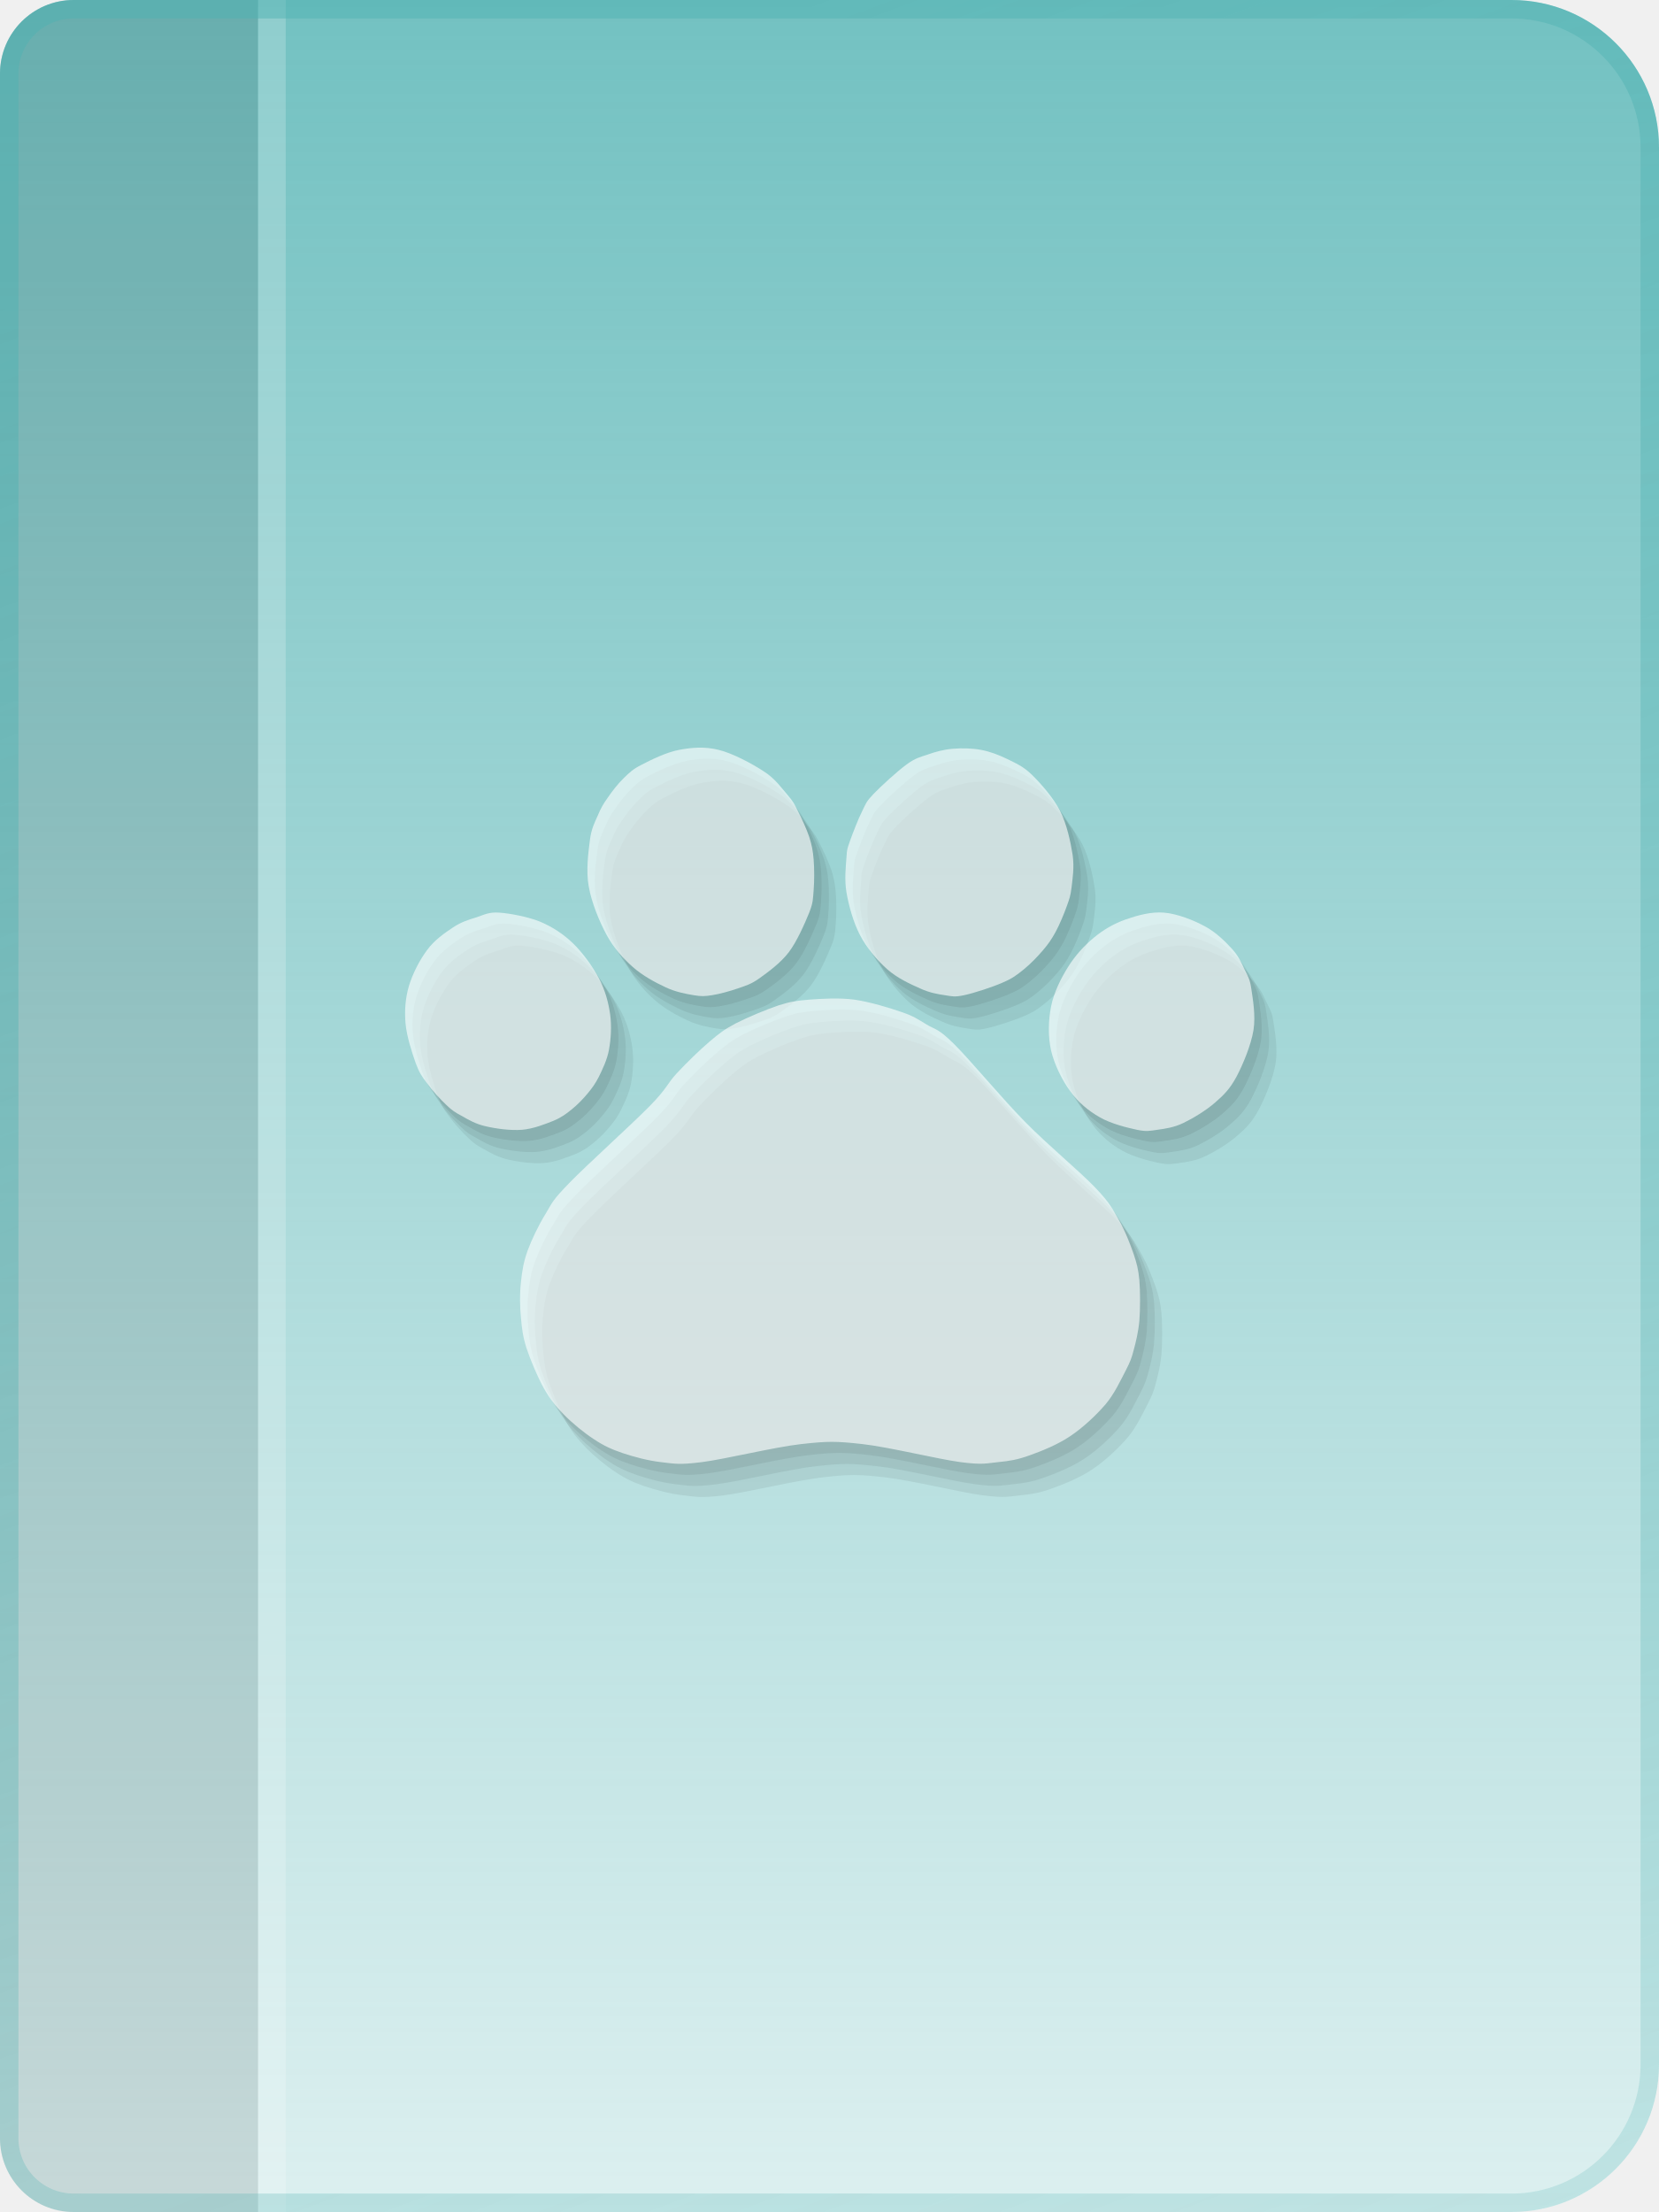
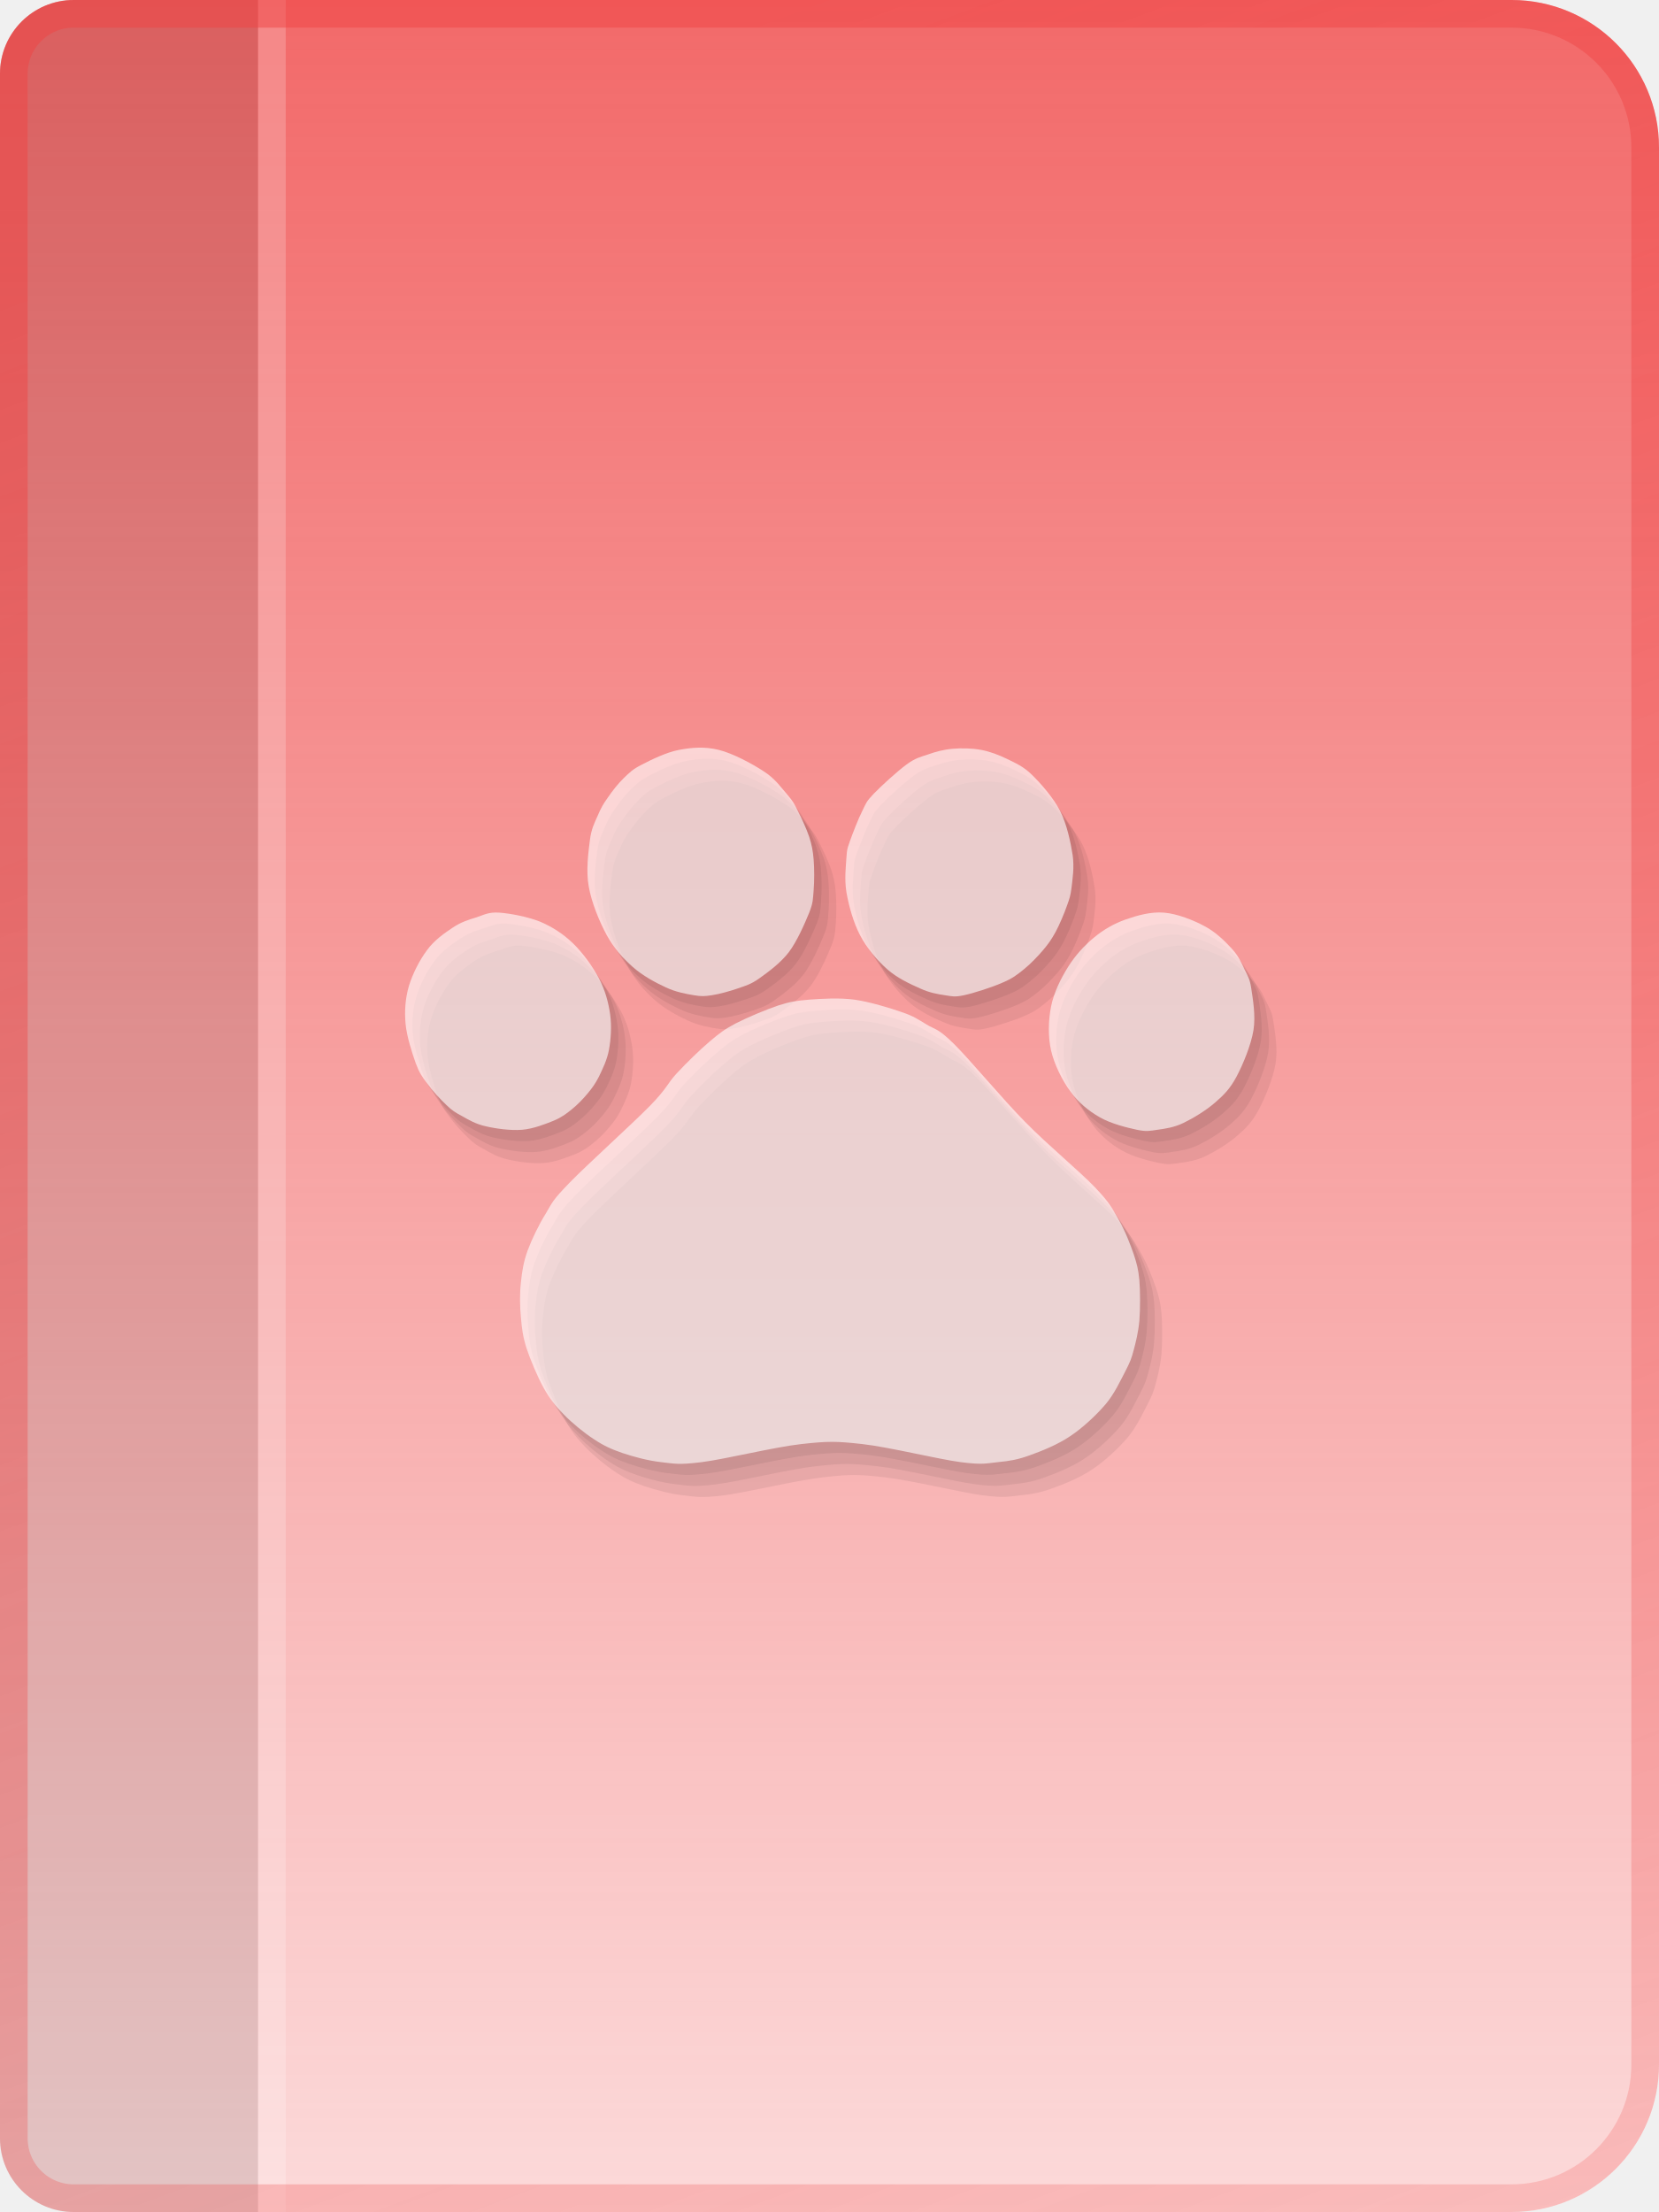
<svg xmlns="http://www.w3.org/2000/svg" width="90" height="120" viewBox="0 0 90 120" fill="none">
-   <g clip-path="url(#clip0_2130_61777)">
+   <g clip-path="url(#clip0_2130_61768)">
    <path d="M0 4C0 1.791 1.791 0 4 0H82C86.418 0 90 3.582 90 8V112C90 116.418 86.418 120 82 120H4C1.791 120 0 118.209 0 116V4Z" fill="white" />
-     <path d="M0 4C0 1.791 1.791 0 4 0H82C86.418 0 90 3.582 90 8V112C90 116.418 86.418 120 82 120H4C1.791 120 0 118.209 0 116V4Z" fill="url(#paint0_linear_2130_61777)" />
+     <path d="M0 4C0 1.791 1.791 0 4 0H82C86.418 0 90 3.582 90 8V112C90 116.418 86.418 120 82 120H4C1.791 120 0 118.209 0 116V4Z" fill="url(#paint0_linear_2130_61768)" />
    <g>
      <path d="M 28.62 67.85 C 28.40 68.47 28.32 68.96 28.26 69.57 C 28.19 70.17 28.20 70.88 28.26 71.47 C 28.31 72.06 28.36 72.49 28.56 73.13 C 28.77 73.76 29.15 74.67 29.48 75.27 C 29.82 75.88 30.13 76.27 30.59 76.74 C 31.05 77.21 31.71 77.75 32.24 78.09 C 32.77 78.44 33.17 78.62 33.78 78.83 C 34.38 79.03 35.15 79.24 35.86 79.32 C 36.58 79.40 36.80 79.48 38.07 79.32 C 39.34 79.16 42.02 78.50 43.47 78.34 C 44.92 78.18 45.34 78.18 46.78 78.34 C 48.22 78.50 50.89 79.16 52.11 79.32 C 53.34 79.48 53.52 79.38 54.14 79.32 C 54.76 79.26 55.20 79.19 55.86 78.95 C 56.51 78.72 57.38 78.37 58.06 77.91 C 58.75 77.45 59.46 76.78 59.97 76.19 C 60.47 75.60 60.81 74.84 61.07 74.35 C 61.32 73.86 61.38 73.70 61.50 73.25 C 61.62 72.80 61.75 72.29 61.81 71.65 C 61.86 71.02 61.86 70.05 61.81 69.45 C 61.75 68.84 61.68 68.58 61.50 68.03 C 61.31 67.49 61.05 66.80 60.70 66.19 C 60.35 65.59 60.26 65.31 59.41 64.42 C 58.56 63.53 56.89 62.16 55.61 60.86 C 54.33 59.56 52.64 57.51 51.75 56.63 C 50.86 55.75 50.74 55.87 50.27 55.58 C 49.80 55.30 49.58 55.13 48.93 54.91 C 48.27 54.68 47.19 54.35 46.35 54.23 C 45.51 54.12 44.58 54.18 43.90 54.23 C 43.21 54.29 42.90 54.33 42.24 54.54 C 41.58 54.76 40.53 55.20 39.91 55.52 C 39.29 55.85 39.03 56.05 38.50 56.50 C 37.97 56.95 37.26 57.64 36.72 58.22 C 36.18 58.80 36.22 59.01 35.25 60.00 C 34.28 60.99 31.83 63.20 30.89 64.17 C 29.95 65.14 29.98 65.21 29.61 65.83 C 29.23 66.44 28.85 67.23 28.62 67.85 Z" fill="#000000" fill-opacity="0.07" transform="translate(0.4,0.6)" />
      <path d="M 51.69 40.62 C 51.20 40.66 50.76 40.78 50.34 40.93 C 49.92 41.07 49.66 41.12 49.17 41.48 C 48.68 41.84 47.79 42.65 47.39 43.07 C 46.99 43.49 46.99 43.56 46.78 43.99 C 46.56 44.42 46.25 45.23 46.10 45.65 C 45.96 46.07 45.95 46.05 45.92 46.51 C 45.89 46.97 45.80 47.70 45.92 48.41 C 46.04 49.11 46.29 50.04 46.66 50.74 C 47.02 51.43 47.59 52.10 48.13 52.58 C 48.67 53.06 49.39 53.39 49.91 53.62 C 50.43 53.86 50.86 53.93 51.26 53.99 C 51.65 54.05 51.78 54.10 52.30 53.99 C 52.82 53.88 53.84 53.55 54.38 53.31 C 54.93 53.08 55.18 52.88 55.55 52.58 C 55.92 52.28 56.31 51.87 56.59 51.54 C 56.88 51.20 57.05 50.95 57.27 50.55 C 57.48 50.16 57.74 49.54 57.88 49.14 C 58.02 48.75 58.07 48.62 58.13 48.16 C 58.18 47.70 58.29 47.08 58.19 46.38 C 58.08 45.69 57.88 44.72 57.51 43.99 C 57.14 43.27 56.46 42.50 55.98 42.03 C 55.50 41.56 55.09 41.40 54.63 41.17 C 54.17 40.95 53.71 40.77 53.22 40.68 C 52.73 40.59 52.17 40.58 51.69 40.62 Z" fill="#000000" fill-opacity="0.07" transform="translate(0.4,0.6)" />
      <path d="M 36.84 40.68 C 36.15 40.81 35.32 41.22 34.82 41.48 C 34.32 41.73 34.14 41.92 33.84 42.21 C 33.53 42.51 33.21 42.92 32.98 43.26 C 32.74 43.59 32.59 43.85 32.43 44.24 C 32.26 44.63 32.08 44.94 32.00 45.59 C 31.92 46.23 31.78 47.24 31.94 48.10 C 32.09 48.96 32.52 50.01 32.92 50.74 C 33.32 51.46 33.80 51.99 34.33 52.46 C 34.86 52.93 35.55 53.30 36.11 53.56 C 36.66 53.82 37.22 53.92 37.64 53.99 C 38.06 54.06 38.22 54.05 38.62 53.99 C 39.02 53.93 39.60 53.77 40.03 53.62 C 40.46 53.47 40.74 53.40 41.20 53.07 C 41.66 52.74 42.34 52.25 42.79 51.66 C 43.24 51.07 43.67 50.07 43.90 49.51 C 44.12 48.95 44.10 48.77 44.14 48.29 C 44.18 47.80 44.18 47.11 44.14 46.63 C 44.10 46.15 44.04 45.84 43.90 45.40 C 43.75 44.96 43.48 44.37 43.28 43.99 C 43.09 43.61 43.04 43.49 42.73 43.13 C 42.42 42.78 42.07 42.25 41.44 41.85 C 40.82 41.44 39.76 40.87 38.99 40.68 C 38.22 40.49 37.54 40.55 36.84 40.68 Z" fill="#000000" fill-opacity="0.07" transform="translate(0.4,0.6)" />
      <path d="M 27.09 49.51 C 26.52 49.47 26.28 49.62 25.86 49.76 C 25.44 49.89 25.03 50.01 24.58 50.31 C 24.13 50.61 23.56 51.00 23.17 51.54 C 22.77 52.07 22.38 52.83 22.18 53.50 C 21.99 54.16 21.94 54.83 22.00 55.52 C 22.06 56.22 22.36 57.13 22.55 57.67 C 22.75 58.21 22.89 58.40 23.17 58.77 C 23.44 59.15 23.89 59.64 24.21 59.94 C 24.52 60.24 24.71 60.36 25.07 60.55 C 25.42 60.75 25.81 60.98 26.35 61.10 C 26.90 61.23 27.70 61.34 28.32 61.29 C 28.93 61.24 29.58 60.98 30.03 60.80 C 30.48 60.61 30.71 60.43 31.02 60.18 C 31.32 59.94 31.63 59.62 31.87 59.33 C 32.12 59.03 32.29 58.80 32.49 58.41 C 32.68 58.01 32.94 57.50 33.04 56.93 C 33.14 56.37 33.19 55.68 33.10 55.03 C 33.01 54.39 32.83 53.71 32.49 53.07 C 32.15 52.43 31.61 51.68 31.08 51.17 C 30.55 50.66 29.96 50.28 29.30 50.00 C 28.63 49.73 27.66 49.55 27.09 49.51 Z" fill="#000000" fill-opacity="0.07" transform="translate(0.4,0.6)" />
      <path d="M 63.15 49.51 C 62.44 49.45 61.70 49.66 61.07 49.88 C 60.44 50.10 59.87 50.43 59.35 50.86 C 58.83 51.29 58.33 51.83 57.94 52.46 C 57.55 53.08 57.17 53.85 57.02 54.60 C 56.87 55.36 56.85 56.23 57.02 56.99 C 57.20 57.76 57.62 58.60 58.06 59.20 C 58.50 59.81 59.06 60.27 59.66 60.61 C 60.26 60.96 61.16 61.18 61.68 61.29 C 62.20 61.40 62.37 61.35 62.79 61.29 C 63.21 61.23 63.68 61.17 64.20 60.92 C 64.72 60.67 65.43 60.24 65.91 59.82 C 66.40 59.40 66.73 59.06 67.08 58.41 C 67.43 57.75 67.87 56.69 68.00 55.89 C 68.13 55.09 67.96 54.17 67.88 53.62 C 67.80 53.07 67.68 52.94 67.51 52.58 C 67.34 52.22 67.19 51.86 66.83 51.47 C 66.48 51.09 65.98 50.58 65.36 50.25 C 64.75 49.92 63.87 49.57 63.15 49.51 Z" fill="#000000" fill-opacity="0.07" transform="translate(0.4,0.6)" />
      <path d="M 28.62 67.85 C 28.40 68.47 28.32 68.96 28.26 69.57 C 28.19 70.17 28.20 70.88 28.26 71.47 C 28.31 72.06 28.36 72.49 28.56 73.13 C 28.77 73.76 29.15 74.67 29.48 75.27 C 29.82 75.88 30.13 76.27 30.59 76.74 C 31.05 77.21 31.71 77.75 32.24 78.09 C 32.77 78.44 33.17 78.62 33.78 78.83 C 34.38 79.03 35.15 79.24 35.86 79.32 C 36.58 79.40 36.80 79.48 38.07 79.32 C 39.34 79.16 42.02 78.50 43.47 78.34 C 44.92 78.18 45.34 78.18 46.78 78.34 C 48.22 78.50 50.89 79.16 52.11 79.32 C 53.34 79.48 53.52 79.38 54.14 79.32 C 54.76 79.26 55.20 79.19 55.86 78.95 C 56.51 78.72 57.38 78.37 58.06 77.91 C 58.75 77.45 59.46 76.78 59.97 76.19 C 60.47 75.60 60.81 74.84 61.07 74.35 C 61.32 73.86 61.38 73.70 61.50 73.25 C 61.62 72.80 61.75 72.29 61.81 71.65 C 61.86 71.02 61.86 70.05 61.81 69.45 C 61.75 68.84 61.68 68.58 61.50 68.03 C 61.31 67.49 61.05 66.80 60.70 66.19 C 60.35 65.59 60.26 65.31 59.41 64.42 C 58.56 63.53 56.89 62.16 55.61 60.86 C 54.33 59.56 52.64 57.51 51.75 56.63 C 50.86 55.75 50.74 55.87 50.27 55.58 C 49.80 55.30 49.58 55.13 48.93 54.91 C 48.27 54.68 47.19 54.35 46.35 54.23 C 45.51 54.12 44.58 54.18 43.90 54.23 C 43.21 54.29 42.90 54.33 42.24 54.54 C 41.58 54.76 40.53 55.20 39.91 55.52 C 39.29 55.85 39.03 56.05 38.50 56.50 C 37.97 56.95 37.26 57.64 36.72 58.22 C 36.18 58.80 36.22 59.01 35.25 60.00 C 34.28 60.99 31.83 63.20 30.89 64.17 C 29.95 65.14 29.98 65.21 29.61 65.83 C 29.23 66.44 28.85 67.23 28.62 67.85 Z" fill="#000000" fill-opacity="0.07" transform="translate(0.8,1.2)" />
      <path d="M 51.69 40.62 C 51.20 40.66 50.76 40.78 50.34 40.93 C 49.92 41.07 49.66 41.12 49.17 41.48 C 48.68 41.84 47.79 42.65 47.39 43.07 C 46.99 43.49 46.99 43.56 46.78 43.99 C 46.56 44.42 46.25 45.23 46.10 45.65 C 45.96 46.07 45.95 46.05 45.92 46.51 C 45.89 46.97 45.80 47.70 45.92 48.41 C 46.04 49.11 46.29 50.04 46.66 50.74 C 47.02 51.43 47.59 52.10 48.13 52.58 C 48.67 53.06 49.39 53.39 49.91 53.62 C 50.43 53.86 50.86 53.93 51.26 53.99 C 51.65 54.05 51.78 54.10 52.30 53.99 C 52.82 53.88 53.84 53.55 54.38 53.31 C 54.93 53.08 55.18 52.88 55.55 52.58 C 55.92 52.28 56.31 51.87 56.59 51.54 C 56.88 51.20 57.05 50.95 57.27 50.55 C 57.48 50.16 57.74 49.54 57.88 49.14 C 58.02 48.75 58.07 48.62 58.13 48.16 C 58.18 47.70 58.29 47.08 58.19 46.38 C 58.08 45.69 57.88 44.72 57.51 43.99 C 57.14 43.27 56.46 42.50 55.98 42.03 C 55.50 41.56 55.09 41.40 54.63 41.17 C 54.17 40.95 53.71 40.77 53.22 40.68 C 52.73 40.59 52.17 40.58 51.69 40.62 Z" fill="#000000" fill-opacity="0.07" transform="translate(0.8,1.2)" />
      <path d="M 36.84 40.68 C 36.15 40.81 35.32 41.22 34.82 41.48 C 34.32 41.73 34.14 41.92 33.84 42.21 C 33.53 42.51 33.21 42.92 32.98 43.26 C 32.74 43.59 32.59 43.85 32.43 44.24 C 32.26 44.63 32.08 44.94 32.00 45.59 C 31.92 46.23 31.78 47.24 31.94 48.10 C 32.09 48.96 32.52 50.01 32.92 50.74 C 33.32 51.46 33.80 51.99 34.33 52.46 C 34.86 52.93 35.55 53.30 36.11 53.56 C 36.66 53.82 37.22 53.92 37.64 53.99 C 38.06 54.06 38.22 54.05 38.62 53.99 C 39.02 53.93 39.60 53.77 40.03 53.62 C 40.46 53.47 40.74 53.40 41.20 53.07 C 41.66 52.74 42.34 52.25 42.79 51.66 C 43.24 51.07 43.67 50.07 43.90 49.51 C 44.12 48.95 44.10 48.77 44.14 48.29 C 44.18 47.80 44.18 47.11 44.14 46.63 C 44.10 46.15 44.04 45.84 43.90 45.40 C 43.75 44.96 43.48 44.37 43.28 43.99 C 43.09 43.61 43.04 43.49 42.73 43.13 C 42.42 42.78 42.07 42.25 41.44 41.85 C 40.82 41.44 39.76 40.87 38.99 40.68 C 38.22 40.49 37.54 40.55 36.84 40.68 Z" fill="#000000" fill-opacity="0.07" transform="translate(0.8,1.2)" />
      <path d="M 27.09 49.51 C 26.52 49.47 26.28 49.62 25.86 49.76 C 25.44 49.89 25.03 50.01 24.58 50.31 C 24.13 50.61 23.56 51.00 23.17 51.54 C 22.77 52.07 22.38 52.83 22.18 53.50 C 21.99 54.16 21.94 54.83 22.00 55.52 C 22.06 56.22 22.36 57.13 22.55 57.67 C 22.75 58.21 22.89 58.40 23.17 58.77 C 23.44 59.15 23.89 59.64 24.21 59.94 C 24.52 60.24 24.71 60.36 25.07 60.55 C 25.42 60.75 25.81 60.98 26.35 61.10 C 26.90 61.23 27.70 61.34 28.32 61.29 C 28.93 61.24 29.58 60.98 30.03 60.80 C 30.48 60.61 30.71 60.43 31.02 60.18 C 31.32 59.94 31.63 59.62 31.87 59.33 C 32.12 59.03 32.29 58.80 32.49 58.41 C 32.68 58.01 32.94 57.50 33.04 56.93 C 33.14 56.37 33.19 55.68 33.10 55.03 C 33.01 54.39 32.83 53.71 32.49 53.07 C 32.15 52.43 31.61 51.68 31.08 51.17 C 30.55 50.66 29.96 50.28 29.30 50.00 C 28.63 49.73 27.66 49.55 27.09 49.51 Z" fill="#000000" fill-opacity="0.07" transform="translate(0.8,1.2)" />
      <path d="M 63.15 49.51 C 62.44 49.45 61.70 49.66 61.07 49.88 C 60.44 50.10 59.87 50.43 59.35 50.86 C 58.83 51.29 58.33 51.83 57.94 52.46 C 57.55 53.08 57.17 53.85 57.02 54.60 C 56.87 55.36 56.85 56.23 57.02 56.99 C 57.20 57.76 57.62 58.60 58.06 59.20 C 58.50 59.81 59.06 60.27 59.66 60.61 C 60.26 60.96 61.16 61.18 61.68 61.29 C 62.20 61.40 62.37 61.35 62.79 61.29 C 63.21 61.23 63.68 61.17 64.20 60.92 C 64.72 60.67 65.43 60.24 65.91 59.82 C 66.40 59.40 66.73 59.06 67.08 58.41 C 67.43 57.75 67.87 56.69 68.00 55.89 C 68.13 55.09 67.96 54.17 67.88 53.62 C 67.80 53.07 67.68 52.94 67.51 52.58 C 67.34 52.22 67.19 51.86 66.83 51.47 C 66.48 51.09 65.98 50.58 65.36 50.25 C 64.75 49.92 63.87 49.57 63.15 49.51 Z" fill="#000000" fill-opacity="0.07" transform="translate(0.8,1.2)" />
      <path d="M 28.62 67.85 C 28.40 68.47 28.32 68.96 28.26 69.57 C 28.19 70.17 28.20 70.88 28.26 71.47 C 28.31 72.06 28.36 72.49 28.56 73.13 C 28.77 73.76 29.15 74.67 29.48 75.27 C 29.82 75.88 30.13 76.27 30.59 76.74 C 31.05 77.21 31.71 77.75 32.24 78.09 C 32.77 78.44 33.17 78.62 33.78 78.83 C 34.38 79.03 35.15 79.24 35.86 79.32 C 36.58 79.40 36.80 79.48 38.07 79.32 C 39.34 79.16 42.02 78.50 43.47 78.34 C 44.92 78.18 45.34 78.18 46.78 78.34 C 48.22 78.50 50.89 79.16 52.11 79.32 C 53.34 79.48 53.52 79.38 54.14 79.32 C 54.76 79.26 55.20 79.19 55.86 78.95 C 56.51 78.72 57.38 78.37 58.06 77.91 C 58.75 77.45 59.46 76.78 59.97 76.19 C 60.47 75.60 60.81 74.84 61.07 74.35 C 61.32 73.86 61.38 73.70 61.50 73.25 C 61.62 72.80 61.75 72.29 61.81 71.65 C 61.86 71.02 61.86 70.05 61.81 69.45 C 61.75 68.84 61.68 68.58 61.50 68.03 C 61.31 67.49 61.05 66.80 60.70 66.19 C 60.35 65.59 60.26 65.31 59.41 64.42 C 58.56 63.53 56.89 62.16 55.61 60.86 C 54.33 59.56 52.64 57.51 51.75 56.63 C 50.86 55.75 50.74 55.87 50.27 55.58 C 49.80 55.30 49.58 55.13 48.93 54.91 C 48.27 54.68 47.19 54.35 46.35 54.23 C 45.51 54.12 44.58 54.18 43.90 54.23 C 43.21 54.29 42.90 54.33 42.24 54.54 C 41.58 54.76 40.53 55.20 39.91 55.52 C 39.29 55.85 39.03 56.05 38.50 56.50 C 37.97 56.95 37.26 57.64 36.72 58.22 C 36.18 58.80 36.22 59.01 35.25 60.00 C 34.28 60.99 31.83 63.20 30.89 64.17 C 29.95 65.14 29.98 65.21 29.61 65.83 C 29.23 66.44 28.85 67.23 28.62 67.85 Z" fill="#000000" fill-opacity="0.07" transform="translate(1.2,1.8)" />
      <path d="M 51.69 40.62 C 51.20 40.66 50.76 40.78 50.34 40.93 C 49.92 41.07 49.66 41.12 49.17 41.48 C 48.68 41.84 47.79 42.65 47.39 43.07 C 46.99 43.49 46.99 43.56 46.78 43.99 C 46.56 44.42 46.25 45.23 46.10 45.65 C 45.96 46.07 45.95 46.05 45.92 46.51 C 45.89 46.97 45.80 47.70 45.92 48.41 C 46.04 49.11 46.29 50.04 46.66 50.74 C 47.02 51.43 47.59 52.10 48.13 52.58 C 48.67 53.06 49.39 53.39 49.91 53.62 C 50.43 53.86 50.86 53.93 51.26 53.99 C 51.65 54.05 51.78 54.10 52.30 53.99 C 52.82 53.88 53.84 53.55 54.38 53.31 C 54.93 53.08 55.18 52.88 55.55 52.58 C 55.92 52.28 56.31 51.87 56.59 51.54 C 56.88 51.20 57.05 50.95 57.27 50.55 C 57.48 50.16 57.74 49.54 57.88 49.14 C 58.02 48.75 58.07 48.62 58.13 48.16 C 58.18 47.70 58.29 47.08 58.19 46.38 C 58.08 45.69 57.88 44.72 57.51 43.99 C 57.14 43.27 56.46 42.50 55.98 42.03 C 55.50 41.56 55.09 41.40 54.63 41.17 C 54.17 40.95 53.71 40.77 53.22 40.68 C 52.73 40.59 52.17 40.58 51.69 40.62 Z" fill="#000000" fill-opacity="0.07" transform="translate(1.2,1.8)" />
      <path d="M 36.84 40.68 C 36.15 40.81 35.32 41.22 34.82 41.48 C 34.32 41.73 34.14 41.92 33.84 42.21 C 33.53 42.51 33.21 42.92 32.98 43.26 C 32.74 43.59 32.59 43.85 32.43 44.24 C 32.26 44.63 32.08 44.94 32.00 45.59 C 31.92 46.23 31.78 47.24 31.94 48.10 C 32.09 48.96 32.52 50.01 32.92 50.74 C 33.32 51.46 33.80 51.99 34.33 52.46 C 34.86 52.93 35.55 53.30 36.11 53.56 C 36.66 53.82 37.22 53.92 37.64 53.99 C 38.06 54.06 38.22 54.05 38.62 53.99 C 39.02 53.93 39.60 53.77 40.03 53.62 C 40.46 53.47 40.74 53.40 41.20 53.07 C 41.66 52.74 42.34 52.25 42.79 51.66 C 43.24 51.07 43.67 50.07 43.90 49.51 C 44.12 48.95 44.10 48.77 44.14 48.29 C 44.18 47.80 44.18 47.11 44.14 46.63 C 44.10 46.15 44.04 45.84 43.90 45.40 C 43.75 44.96 43.48 44.37 43.28 43.99 C 43.09 43.61 43.04 43.49 42.73 43.13 C 42.42 42.78 42.07 42.25 41.44 41.85 C 40.82 41.44 39.76 40.87 38.99 40.68 C 38.22 40.49 37.54 40.55 36.84 40.68 Z" fill="#000000" fill-opacity="0.07" transform="translate(1.2,1.8)" />
      <path d="M 27.09 49.51 C 26.52 49.47 26.28 49.62 25.86 49.76 C 25.44 49.89 25.03 50.01 24.58 50.31 C 24.13 50.61 23.56 51.00 23.17 51.54 C 22.77 52.07 22.38 52.83 22.18 53.50 C 21.99 54.16 21.94 54.83 22.00 55.52 C 22.06 56.22 22.36 57.13 22.55 57.67 C 22.75 58.21 22.89 58.40 23.17 58.77 C 23.44 59.15 23.89 59.64 24.21 59.94 C 24.52 60.24 24.71 60.36 25.07 60.55 C 25.42 60.75 25.81 60.98 26.35 61.10 C 26.90 61.23 27.70 61.34 28.32 61.29 C 28.93 61.24 29.58 60.98 30.03 60.80 C 30.48 60.61 30.71 60.43 31.02 60.18 C 31.32 59.94 31.63 59.62 31.87 59.33 C 32.12 59.03 32.29 58.80 32.49 58.41 C 32.68 58.01 32.94 57.50 33.04 56.93 C 33.14 56.37 33.19 55.68 33.10 55.03 C 33.01 54.39 32.83 53.71 32.49 53.07 C 32.15 52.43 31.61 51.68 31.08 51.17 C 30.55 50.66 29.96 50.28 29.30 50.00 C 28.63 49.73 27.66 49.55 27.09 49.51 Z" fill="#000000" fill-opacity="0.07" transform="translate(1.2,1.8)" />
      <path d="M 63.15 49.51 C 62.44 49.45 61.70 49.66 61.07 49.88 C 60.44 50.10 59.87 50.43 59.35 50.86 C 58.83 51.29 58.33 51.83 57.94 52.46 C 57.55 53.08 57.17 53.85 57.02 54.60 C 56.87 55.36 56.85 56.23 57.02 56.99 C 57.20 57.76 57.62 58.60 58.06 59.20 C 58.50 59.81 59.06 60.27 59.66 60.61 C 60.26 60.96 61.16 61.18 61.68 61.29 C 62.20 61.40 62.37 61.35 62.79 61.29 C 63.21 61.23 63.68 61.17 64.20 60.92 C 64.72 60.67 65.43 60.24 65.91 59.82 C 66.40 59.40 66.73 59.06 67.08 58.41 C 67.43 57.75 67.87 56.69 68.00 55.89 C 68.13 55.09 67.96 54.17 67.88 53.62 C 67.80 53.07 67.68 52.94 67.51 52.58 C 67.34 52.22 67.19 51.86 66.83 51.47 C 66.48 51.09 65.98 50.58 65.36 50.25 C 64.75 49.92 63.87 49.57 63.15 49.51 Z" fill="#000000" fill-opacity="0.07" transform="translate(1.2,1.8)" />
      <path d="M 28.62 67.85 C 28.40 68.47 28.32 68.96 28.26 69.57 C 28.19 70.17 28.20 70.88 28.26 71.47 C 28.31 72.06 28.36 72.49 28.56 73.13 C 28.77 73.76 29.15 74.67 29.48 75.27 C 29.82 75.88 30.13 76.27 30.59 76.74 C 31.05 77.21 31.71 77.75 32.24 78.09 C 32.77 78.44 33.17 78.62 33.78 78.83 C 34.38 79.03 35.15 79.24 35.86 79.32 C 36.58 79.40 36.80 79.48 38.07 79.32 C 39.34 79.16 42.02 78.50 43.47 78.34 C 44.92 78.18 45.34 78.18 46.78 78.34 C 48.22 78.50 50.89 79.16 52.11 79.32 C 53.34 79.48 53.52 79.38 54.14 79.32 C 54.76 79.26 55.20 79.19 55.86 78.95 C 56.51 78.72 57.38 78.37 58.06 77.91 C 58.75 77.45 59.46 76.78 59.97 76.19 C 60.47 75.60 60.81 74.84 61.07 74.35 C 61.32 73.86 61.38 73.70 61.50 73.25 C 61.62 72.80 61.75 72.29 61.81 71.65 C 61.86 71.02 61.86 70.05 61.81 69.45 C 61.75 68.84 61.68 68.58 61.50 68.03 C 61.31 67.49 61.05 66.80 60.70 66.19 C 60.35 65.59 60.26 65.31 59.41 64.42 C 58.56 63.53 56.89 62.16 55.61 60.86 C 54.33 59.56 52.64 57.51 51.75 56.63 C 50.86 55.75 50.74 55.87 50.27 55.58 C 49.80 55.30 49.58 55.13 48.93 54.91 C 48.27 54.68 47.19 54.35 46.35 54.23 C 45.51 54.12 44.58 54.18 43.90 54.23 C 43.21 54.29 42.90 54.33 42.24 54.54 C 41.58 54.76 40.53 55.20 39.91 55.52 C 39.29 55.85 39.03 56.05 38.50 56.50 C 37.97 56.95 37.26 57.64 36.72 58.22 C 36.18 58.80 36.22 59.01 35.25 60.00 C 34.28 60.99 31.83 63.20 30.89 64.17 C 29.95 65.14 29.98 65.21 29.61 65.83 C 29.23 66.44 28.85 67.23 28.62 67.85 Z" fill="#FFFFFF" fill-opacity="0.62" />
      <path d="M 51.69 40.62 C 51.20 40.66 50.76 40.78 50.34 40.93 C 49.92 41.07 49.66 41.12 49.17 41.48 C 48.68 41.84 47.79 42.65 47.39 43.07 C 46.99 43.49 46.99 43.56 46.78 43.99 C 46.56 44.42 46.25 45.23 46.10 45.65 C 45.96 46.07 45.95 46.05 45.92 46.51 C 45.89 46.97 45.80 47.70 45.92 48.41 C 46.04 49.11 46.29 50.04 46.66 50.74 C 47.02 51.43 47.59 52.10 48.13 52.58 C 48.67 53.06 49.39 53.39 49.91 53.62 C 50.43 53.86 50.86 53.93 51.26 53.99 C 51.65 54.05 51.78 54.10 52.30 53.99 C 52.82 53.88 53.84 53.55 54.38 53.31 C 54.93 53.08 55.18 52.88 55.55 52.58 C 55.92 52.28 56.31 51.87 56.59 51.54 C 56.88 51.20 57.05 50.95 57.27 50.55 C 57.48 50.16 57.74 49.54 57.88 49.14 C 58.02 48.75 58.07 48.62 58.13 48.16 C 58.18 47.70 58.29 47.08 58.19 46.38 C 58.08 45.69 57.88 44.72 57.51 43.99 C 57.14 43.27 56.46 42.50 55.98 42.03 C 55.50 41.56 55.09 41.40 54.63 41.17 C 54.17 40.95 53.71 40.77 53.22 40.68 C 52.73 40.59 52.17 40.58 51.69 40.62 Z" fill="#FFFFFF" fill-opacity="0.62" />
      <path d="M 36.84 40.68 C 36.15 40.81 35.32 41.22 34.82 41.48 C 34.32 41.73 34.14 41.92 33.84 42.21 C 33.53 42.51 33.21 42.92 32.98 43.26 C 32.74 43.59 32.59 43.85 32.43 44.24 C 32.26 44.63 32.08 44.94 32.00 45.59 C 31.92 46.23 31.78 47.24 31.94 48.10 C 32.09 48.96 32.52 50.01 32.92 50.74 C 33.32 51.46 33.80 51.99 34.33 52.46 C 34.86 52.93 35.55 53.30 36.11 53.56 C 36.66 53.82 37.22 53.92 37.64 53.99 C 38.06 54.06 38.22 54.05 38.62 53.99 C 39.02 53.93 39.60 53.77 40.03 53.62 C 40.46 53.47 40.74 53.40 41.20 53.07 C 41.66 52.74 42.34 52.25 42.79 51.66 C 43.24 51.07 43.67 50.07 43.90 49.51 C 44.12 48.95 44.10 48.77 44.14 48.29 C 44.18 47.80 44.18 47.11 44.14 46.63 C 44.10 46.15 44.04 45.84 43.90 45.40 C 43.75 44.96 43.48 44.37 43.28 43.99 C 43.09 43.61 43.04 43.49 42.73 43.13 C 42.42 42.78 42.07 42.25 41.44 41.85 C 40.82 41.44 39.76 40.87 38.99 40.68 C 38.22 40.49 37.54 40.55 36.84 40.68 Z" fill="#FFFFFF" fill-opacity="0.62" />
      <path d="M 27.09 49.51 C 26.52 49.47 26.28 49.62 25.86 49.76 C 25.44 49.89 25.03 50.01 24.58 50.31 C 24.13 50.61 23.56 51.00 23.17 51.54 C 22.77 52.07 22.38 52.83 22.18 53.50 C 21.99 54.16 21.94 54.83 22.00 55.52 C 22.06 56.22 22.36 57.13 22.55 57.67 C 22.75 58.21 22.89 58.40 23.17 58.77 C 23.44 59.15 23.89 59.64 24.21 59.94 C 24.52 60.24 24.71 60.36 25.07 60.55 C 25.42 60.75 25.81 60.98 26.35 61.10 C 26.90 61.23 27.70 61.34 28.32 61.29 C 28.93 61.24 29.58 60.98 30.03 60.80 C 30.48 60.61 30.71 60.43 31.02 60.18 C 31.32 59.94 31.63 59.62 31.87 59.33 C 32.12 59.03 32.29 58.80 32.49 58.41 C 32.68 58.01 32.94 57.50 33.04 56.93 C 33.14 56.37 33.19 55.68 33.10 55.03 C 33.01 54.39 32.83 53.71 32.49 53.07 C 32.15 52.43 31.61 51.68 31.08 51.17 C 30.55 50.66 29.96 50.28 29.30 50.00 C 28.63 49.73 27.66 49.55 27.09 49.51 Z" fill="#FFFFFF" fill-opacity="0.62" />
      <path d="M 63.15 49.51 C 62.44 49.45 61.70 49.66 61.07 49.88 C 60.44 50.10 59.87 50.43 59.35 50.86 C 58.83 51.29 58.33 51.83 57.94 52.46 C 57.55 53.08 57.17 53.85 57.02 54.60 C 56.87 55.36 56.85 56.23 57.02 56.99 C 57.20 57.76 57.62 58.60 58.06 59.20 C 58.50 59.81 59.06 60.27 59.66 60.61 C 60.26 60.96 61.16 61.18 61.68 61.29 C 62.20 61.40 62.37 61.35 62.79 61.29 C 63.21 61.23 63.68 61.17 64.20 60.92 C 64.72 60.67 65.43 60.24 65.91 59.82 C 66.40 59.40 66.73 59.06 67.08 58.41 C 67.43 57.75 67.87 56.69 68.00 55.89 C 68.13 55.09 67.96 54.17 67.88 53.62 C 67.80 53.07 67.68 52.94 67.51 52.58 C 67.34 52.22 67.19 51.86 66.83 51.47 C 66.48 51.09 65.98 50.58 65.36 50.25 C 64.75 49.92 63.87 49.57 63.15 49.51 Z" fill="#FFFFFF" fill-opacity="0.62" />
    </g>
-     <mask id="path-4-outside-1_2130_61777" maskUnits="userSpaceOnUse" x="0" y="0" width="16" height="120" fill="black">
+     <mask id="path-4-outside-1_2130_61768" maskUnits="userSpaceOnUse" x="0" y="0" width="16" height="120" fill="black">
      <rect fill="white" width="16" height="120" />
      <path d="M0 0H14V120H0V0Z" />
    </mask>
    <path d="M0 0H14V120H0V0Z" fill="black" fill-opacity="0.1" />
-     <path d="M12.5 0V120H15.5V0H12.5Z" fill="white" fill-opacity="0.2" mask="url(#path-4-outside-1_2130_61777)" />
+     <path d="M12.5 0V120H15.5V0H12.5Z" fill="white" fill-opacity="0.2" mask="url(#path-4-outside-1_2130_61768)" />
  </g>
-   <path d="M0.5 4C0.5 2.067 2.067 0.5 4 0.5H82C86.142 0.5 89.5 3.858 89.5 8V112C89.5 116.142 86.142 119.5 82 119.5H4C2.067 119.5 0.5 117.933 0.5 116V4Z" stroke="url(#paint1_linear_2130_61777)" />
+   <path d="M0.75 4C0.75 2.205 2.205 0.75 4 0.75H82C86.004 0.75 89.25 3.996 89.25 8V112C89.25 116.004 86.004 119.25 82 119.25H4C2.205 119.25 0.75 117.795 0.75 116V4Z" stroke="url(#paint1_linear_2130_61768)" stroke-width="1.5" />
  <defs>
-     <linearGradient id="paint0_linear_2130_61777" x1="45" y1="0" x2="45" y2="120" gradientUnits="userSpaceOnUse">
-       <stop stop-color="#50B2B2" stop-opacity="0.8" />
-       <stop offset="1" stop-color="#50B2B2" stop-opacity="0.2" />
+     <linearGradient id="paint0_linear_2130_61768" x1="45" y1="0" x2="45" y2="120" gradientUnits="userSpaceOnUse">
+       <stop stop-color="#EF4444" stop-opacity="0.8" />
+       <stop offset="1" stop-color="#EF4444" stop-opacity="0.2" />
    </linearGradient>
-     <linearGradient id="paint1_linear_2130_61777" x1="45" y1="0" x2="90" y2="120" gradientUnits="userSpaceOnUse">
-       <stop stop-color="#50B2B2" stop-opacity="0.5" />
-       <stop offset="1" stop-color="#50B2B2" stop-opacity="0.2" />
+     <linearGradient id="paint1_linear_2130_61768" x1="45" y1="0" x2="90" y2="120" gradientUnits="userSpaceOnUse">
+       <stop stop-color="#EF4444" stop-opacity="0.5" />
+       <stop offset="1" stop-color="#EF4444" stop-opacity="0.2" />
    </linearGradient>
-     <clipPath id="clip0_2130_61777">
+     <clipPath id="clip0_2130_61768">
      <path d="M0 4C0 1.791 1.791 0 4 0H82C86.418 0 90 3.582 90 8V112C90 116.418 86.418 120 82 120H4C1.791 120 0 118.209 0 116V4Z" fill="white" />
    </clipPath>
  </defs>
</svg>
